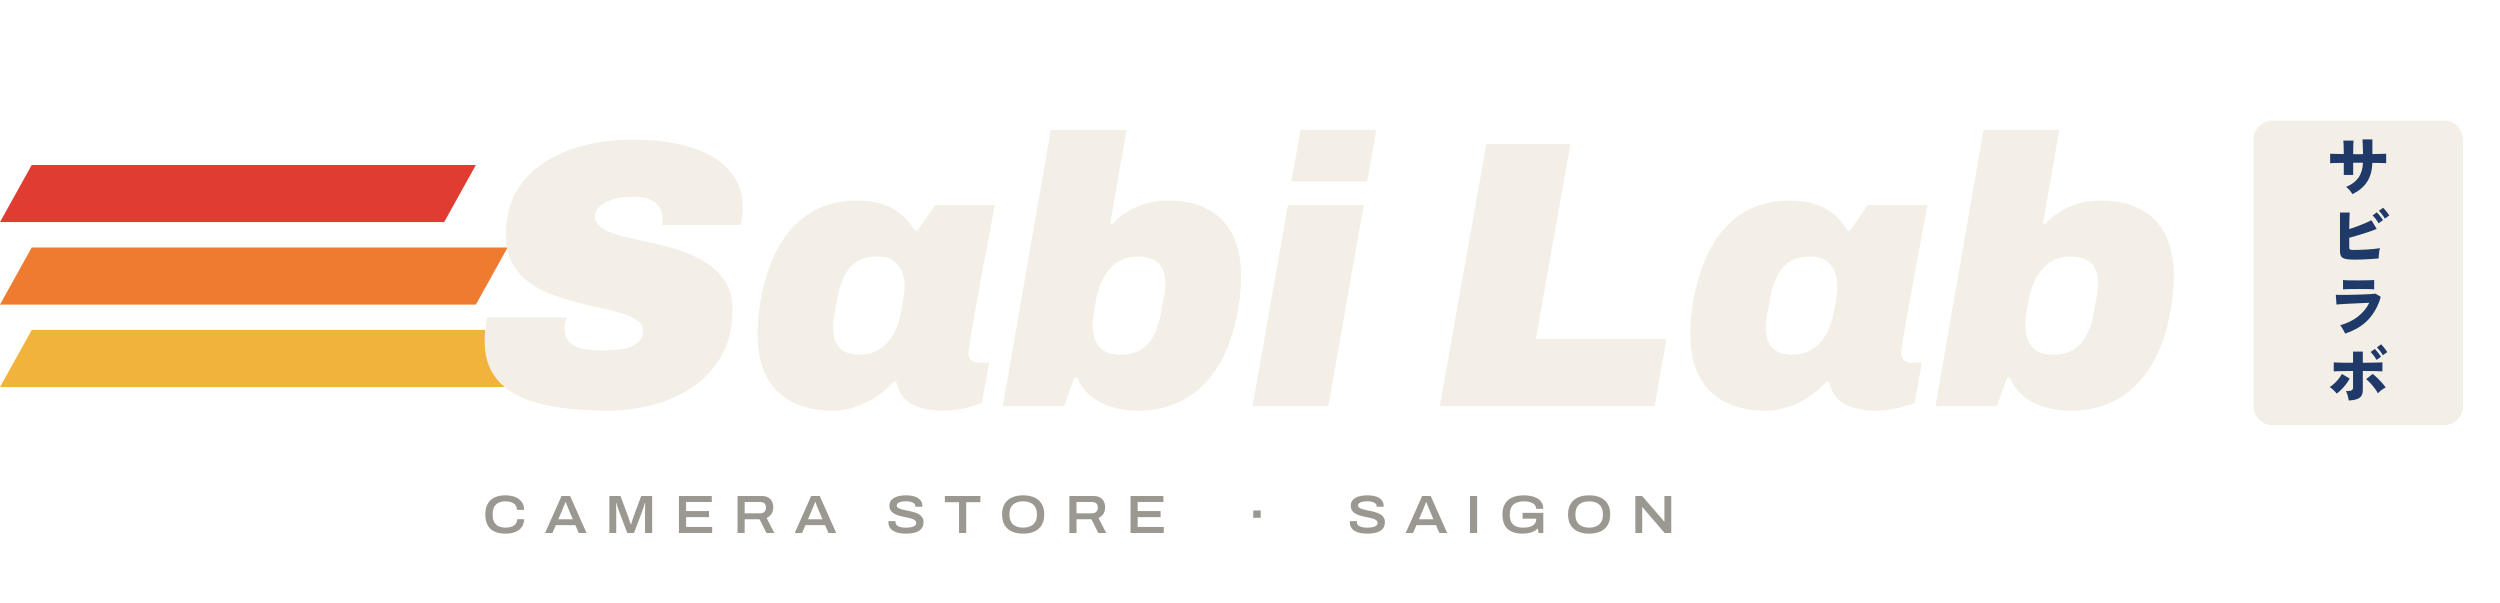
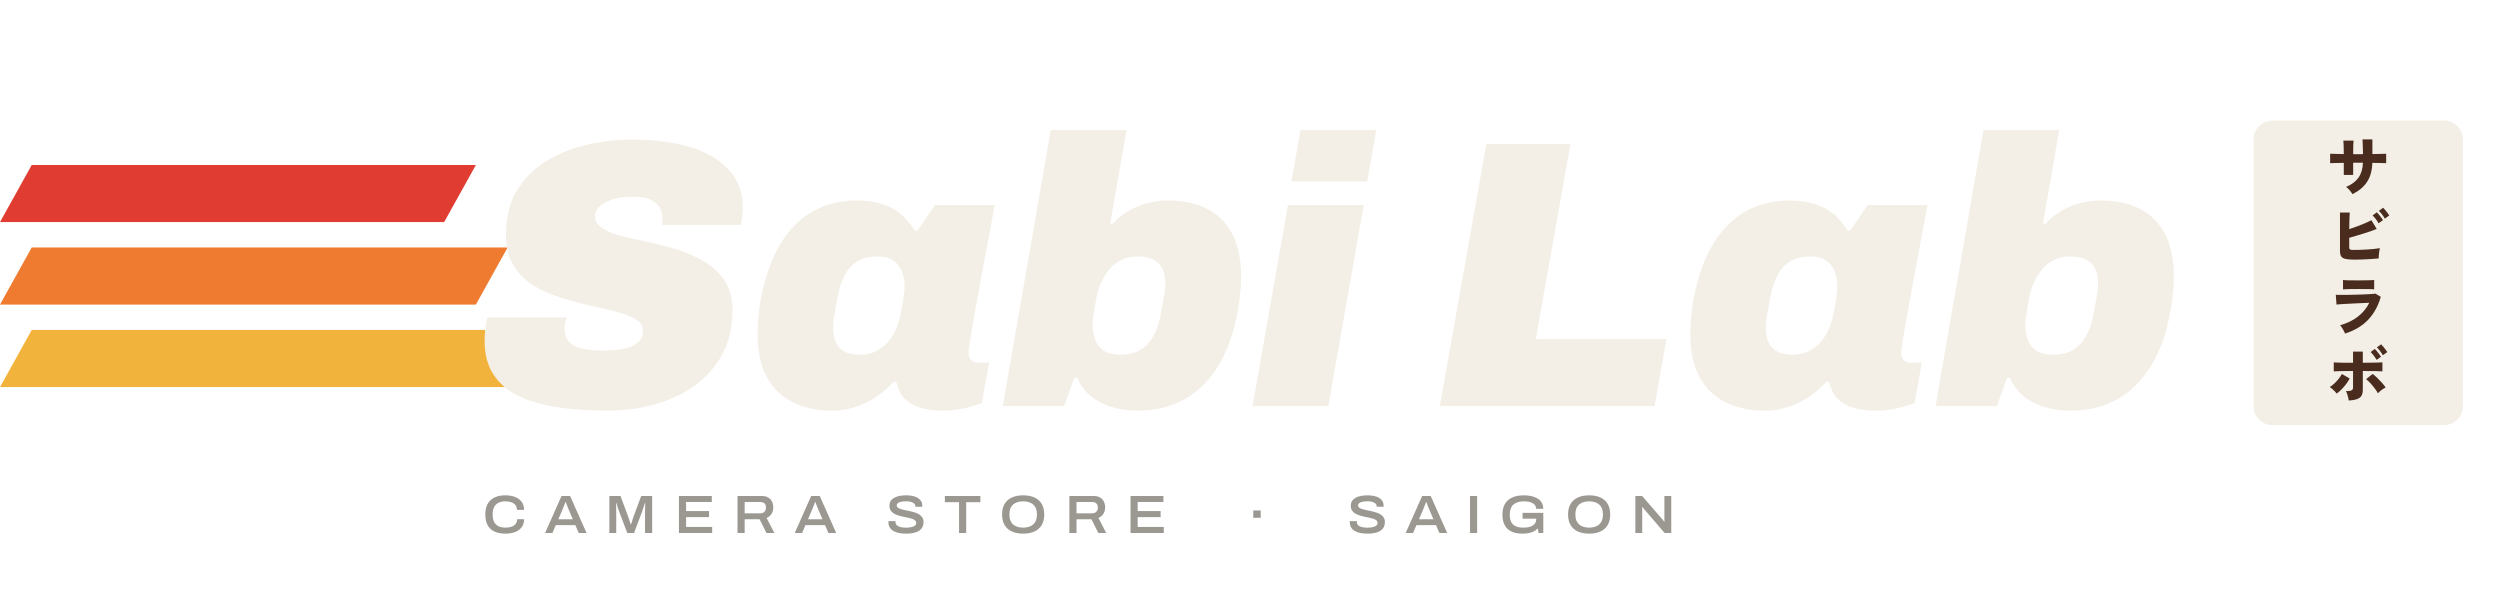
<svg xmlns="http://www.w3.org/2000/svg" viewBox="0 0 788 190">
  <polygon points="10,52 150,52 140,70 0,70" fill="#E03C31" />
  <polygon points="10,78 160,78 150,96 0,96" fill="#EE7B30" />
  <polygon points="10,104 170,104 160,122 0,122" fill="#F2B33D" />
  <path d="M191.52 129.44Q183.24 129.44 176.16 128.42Q169.08 127.4 163.86 125.0Q158.64 122.6 155.7 118.28Q152.76 113.96 152.76 107.48Q152.76 105.8 152.94 103.82Q153.12 101.84 153.6 100.04H178.68Q178.2 101.0 178.08 101.9Q177.96 102.8 177.96 103.64Q177.96 106.4 179.52 107.9Q181.08 109.4 183.84 109.94Q186.6 110.48 190.08 110.48Q191.88 110.48 194.04 110.3Q196.2 110.12 198.18 109.52Q200.16 108.92 201.42 107.66Q202.68 106.4 202.68 104.24Q202.68 102.32 201.0 101.06Q199.32 99.8 196.44 98.9Q193.56 98.0 189.96 97.22Q186.36 96.44 182.52 95.48Q178.32 94.4 174.18 92.9Q170.04 91.4 166.74 89.0Q163.44 86.6 161.46 82.94Q159.48 79.28 159.48 74.0Q159.48 65.72 162.96 60.02Q166.44 54.32 172.2 50.78Q177.96 47.24 185.04 45.62Q192.12 44.0 199.32 44.0Q206.76 44.0 213.12 45.26Q219.48 46.52 224.16 49.16Q228.84 51.8 231.48 55.82Q234.12 59.84 234.12 65.36Q234.12 66.32 234.0 67.52Q233.88 68.72 233.52 70.88H208.68Q208.8 70.04 208.8 69.62Q208.8 69.2 208.8 68.72Q208.8 65.96 206.7 63.98Q204.6 62.0 199.56 62.0Q195.6 62.0 192.9 62.9Q190.2 63.8 188.88 65.18Q187.56 66.56 187.56 68.12Q187.56 69.68 188.52 70.76Q189.48 71.84 191.28 72.74Q193.08 73.64 195.54 74.3Q198.0 74.96 201.0 75.56Q205.68 76.52 210.9 77.9Q216.12 79.28 220.68 81.68Q225.24 84.08 228.06 87.98Q230.88 91.88 230.88 97.88Q230.88 105.68 227.7 111.62Q224.52 117.56 219.0 121.52Q213.48 125.48 206.4 127.46Q199.32 129.44 191.52 129.44ZM262.44 129.44Q255.0 129.44 249.66 126.68Q244.32 123.92 241.56 118.58Q238.8 113.24 238.8 105.44Q238.8 103.16 238.98 100.58Q239.16 98.0 239.64 95.24Q241.56 84.44 245.7 77.36Q249.84 70.28 256.02 66.74Q262.2 63.2 270.0 63.2Q274.2 63.2 277.56 64.16Q280.92 65.12 283.56 67.16Q286.2 69.2 288.36 72.68H289.2L294.72 64.64H313.56L310.68 80.0Q309.96 83.84 309.18 87.98Q308.4 92.12 307.74 95.96Q307.08 99.8 306.48 103.04Q305.88 106.28 305.58 108.38Q305.28 110.48 305.28 111.08Q305.28 112.76 306.12 113.54Q306.96 114.32 308.28 114.32H311.76L309.48 127.04Q306.72 128.12 303.54 128.78Q300.36 129.44 297.36 129.44Q293.52 129.44 290.46 128.6Q287.4 127.76 285.36 125.84Q284.28 124.88 283.62 123.44Q282.96 122.0 282.48 120.32H281.64Q277.8 124.64 272.7 127.04Q267.6 129.44 262.44 129.44ZM271.08 111.8Q273.84 111.8 276.06 110.72Q278.28 109.64 279.9 107.78Q281.52 105.92 282.54 103.46Q283.56 101.0 284.04 98.24Q284.52 95.6 284.76 94.1Q285.0 92.6 285.06 91.76Q285.12 90.92 285.12 90.32Q285.12 87.56 284.22 85.4Q283.32 83.24 281.46 82.04Q279.6 80.84 276.6 80.84Q272.88 80.84 270.36 82.34Q267.84 83.84 266.34 86.6Q264.84 89.36 264.12 93.08Q263.4 96.92 263.04 98.9Q262.68 100.88 262.62 101.78Q262.56 102.68 262.56 103.28Q262.56 107.24 264.54 109.52Q266.52 111.8 271.08 111.8ZM358.68 129.44Q352.08 129.44 346.98 126.92Q341.88 124.4 339.48 119.0H338.64L335.4 128.0H316.08L331.2 41.0H355.08L349.92 70.52H350.76Q352.92 68.12 355.68 66.5Q358.44 64.88 361.62 64.04Q364.8 63.2 367.92 63.2Q375.36 63.2 380.52 65.84Q385.68 68.48 388.44 73.82Q391.2 79.16 391.2 87.2Q391.2 89.48 390.96 92.06Q390.72 94.64 390.24 97.4Q388.44 108.08 384.06 115.22Q379.68 122.36 373.26 125.9Q366.84 129.44 358.68 129.44ZM353.04 111.8Q356.88 111.8 359.4 110.3Q361.92 108.8 363.48 106.04Q365.04 103.28 365.76 99.56Q366.48 95.72 366.84 93.74Q367.2 91.76 367.26 90.86Q367.32 89.96 367.32 89.36Q367.32 86.72 366.42 84.8Q365.52 82.88 363.6 81.86Q361.68 80.84 358.56 80.84Q355.68 80.84 353.46 81.92Q351.24 83.0 349.68 84.86Q348.12 86.72 347.04 89.18Q345.96 91.64 345.48 94.4Q345.0 97.04 344.76 98.6Q344.52 100.16 344.46 100.94Q344.4 101.72 344.4 102.32Q344.4 105.08 345.24 107.24Q346.08 109.4 348.0 110.6Q349.92 111.8 353.04 111.8ZM407.04 57.2 409.92 41.0H433.8L430.92 57.2ZM394.8 128.0 405.96 64.64H429.84L418.68 128.0ZM453.84 128.0 468.48 45.44H495L484.08 106.88H525.24L521.52 128.0ZM556.44 129.44Q549 129.44 543.66 126.68Q538.32 123.92 535.56 118.58Q532.8 113.24 532.8 105.44Q532.8 103.16 532.98 100.58Q533.16 98.0 533.64 95.24Q535.56 84.44 539.7 77.36Q543.84 70.28 550.02 66.74Q556.2 63.2 564.0 63.2Q568.2 63.2 571.56 64.16Q574.92 65.12 577.56 67.16Q580.2 69.2 582.36 72.68H583.2L588.72 64.64H607.56L604.68 80.0Q603.96 83.84 603.18 87.98Q602.4 92.12 601.74 95.96Q601.08 99.8 600.48 103.04Q599.88 106.28 599.58 108.38Q599.28 110.48 599.28 111.08Q599.28 112.76 600.12 113.54Q600.96 114.32 602.28 114.32H605.76L603.48 127.04Q600.72 128.12 597.54 128.78Q594.36 129.44 591.36 129.44Q587.52 129.44 584.46 128.6Q581.4 127.76 579.36 125.84Q578.28 124.88 577.62 123.44Q576.96 122.0 576.48 120.32H575.64Q571.8 124.64 566.7 127.04Q561.6 129.44 556.44 129.44ZM565.08 111.8Q567.84 111.8 570.06 110.72Q572.28 109.64 573.9 107.78Q575.52 105.92 576.54 103.46Q577.56 101.0 578.04 98.24Q578.52 95.6 578.76 94.1Q579 92.6 579.06 91.76Q579.12 90.92 579.12 90.32Q579.12 87.56 578.22 85.4Q577.32 83.24 575.46 82.04Q573.6 80.84 570.6 80.84Q566.88 80.84 564.36 82.34Q561.84 83.84 560.34 86.6Q558.84 89.36 558.12 93.08Q557.4 96.92 557.04 98.9Q556.68 100.88 556.62 101.78Q556.56 102.68 556.56 103.28Q556.56 107.24 558.54 109.52Q560.52 111.8 565.08 111.8ZM652.68 129.44Q646.08 129.44 640.98 126.92Q635.88 124.4 633.48 119.0H632.64L629.4 128.0H610.08L625.2 41.0H649.08L643.92 70.52H644.76Q646.92 68.12 649.68 66.5Q652.44 64.88 655.62 64.04Q658.8 63.2 661.92 63.2Q669.36 63.2 674.52 65.84Q679.68 68.48 682.44 73.82Q685.2 79.16 685.2 87.2Q685.2 89.48 684.96 92.06Q684.72 94.64 684.24 97.4Q682.44 108.08 678.06 115.22Q673.68 122.36 667.26 125.9Q660.84 129.44 652.68 129.44ZM647.04 111.8Q650.88 111.8 653.4 110.3Q655.92 108.8 657.48 106.04Q659.04 103.28 659.76 99.56Q660.48 95.72 660.84 93.74Q661.2 91.76 661.26 90.86Q661.32 89.96 661.32 89.36Q661.32 86.72 660.42 84.8Q659.52 82.88 657.6 81.86Q655.68 80.84 652.56 80.84Q649.68 80.84 647.46 81.92Q645.24 83.0 643.68 84.86Q642.12 86.72 641.04 89.18Q639.96 91.64 639.48 94.4Q639.0 97.04 638.76 98.6Q638.52 100.16 638.46 100.94Q638.4 101.72 638.4 102.32Q638.4 105.08 639.24 107.24Q640.08 109.4 642.0 110.6Q643.92 111.8 647.04 111.8Z" fill="#F3EFE6" />
  <rect x="710.32" y="38" width="66" height="96" rx="6" fill="#F3EFE6" />
-   <path d="M8.2 1.2Q7.86 0.64 7.31 -0.02Q6.76 -0.68 6.18 -1.08Q8.74 -2.14 10.06 -3.96Q11.38 -5.78 11.5 -8.7H8.42V-4.86H5.46V-8.66Q4.08 -8.64 2.92 -8.62Q1.76 -8.6 1.16 -8.56V-11.54Q1.6 -11.52 2.8 -11.5Q4.0 -11.48 5.46 -11.44Q5.44 -13.12 5.42 -14.09Q5.4 -15.06 5.32 -15.68H8.54Q8.48 -15.08 8.45 -14.07Q8.42 -13.06 8.42 -11.42Q8.8 -11.4 9.17 -11.4Q9.54 -11.4 9.86 -11.4Q10.26 -11.4 10.67 -11.4Q11.08 -11.4 11.52 -11.42Q11.5 -12.62 11.46 -13.84Q11.42 -15.06 11.36 -16.06H14.48V-11.44Q15.82 -11.46 16.98 -11.49Q18.14 -11.52 18.82 -11.54V-8.56Q18.18 -8.6 17.0 -8.62Q15.82 -8.64 14.46 -8.66Q14.34 -4.98 12.77 -2.63Q11.2 -0.28 8.2 1.2Z" fill="#1F3A68" transform="translate(733.3 60)" />
-   <path d="M8.82 -0.16Q7.06 -0.16 6.06 -0.37Q5.06 -0.58 4.66 -1.16Q4.26 -1.74 4.26 -2.84V-15.0H7.34Q7.28 -14.42 7.24 -13.03Q7.2 -11.64 7.18 -9.78Q8.4 -10.18 9.69 -10.66Q10.98 -11.14 12.16 -11.64Q13.34 -12.14 14.18 -12.58L15.84 -9.84Q14.98 -9.48 13.89 -9.1Q12.8 -8.72 11.62 -8.36Q10.44 -8.0 9.3 -7.66Q8.16 -7.32 7.18 -7.04V-4.1Q7.18 -3.54 7.4 -3.38Q7.62 -3.22 8.48 -3.22Q9.34 -3.22 10.44 -3.25Q11.54 -3.28 12.71 -3.35Q13.88 -3.42 14.96 -3.53Q16.04 -3.64 16.84 -3.78Q16.72 -3.32 16.63 -2.7Q16.54 -2.08 16.5 -1.5Q16.46 -0.92 16.46 -0.54Q15.36 -0.44 14.0 -0.35Q12.64 -0.26 11.29 -0.21Q9.94 -0.16 8.82 -0.16ZM16.42 -11.62Q16.08 -12.26 15.54 -12.96Q15.0 -13.66 14.54 -14.1L15.88 -15.08Q16.14 -14.84 16.52 -14.38Q16.9 -13.92 17.26 -13.44Q17.62 -12.96 17.82 -12.62ZM18.4 -13.08Q18.06 -13.72 17.52 -14.41Q16.98 -15.1 16.52 -15.54L17.86 -16.52Q18.12 -16.28 18.5 -15.83Q18.88 -15.38 19.24 -14.9Q19.6 -14.42 19.8 -14.08Z" fill="#1F3A68" transform="translate(733.3 82)" />
-   <path d="M5.88 1.14Q5.72 0.78 5.47 0.3Q5.22 -0.18 4.92 -0.66Q4.62 -1.14 4.3 -1.48Q7.62 -2.42 9.93 -4.22Q12.24 -6.02 13.5 -8.56Q12.42 -8.52 11.14 -8.46Q9.86 -8.4 8.57 -8.34Q7.28 -8.28 6.15 -8.22Q5.02 -8.16 4.22 -8.1Q3.42 -8.04 3.16 -8.0L2.94 -11.08Q3.52 -11.06 4.47 -11.05Q5.42 -11.04 6.61 -11.06Q7.8 -11.08 9.08 -11.11Q10.36 -11.14 11.57 -11.19Q12.78 -11.24 13.8 -11.3Q14.82 -11.36 15.46 -11.44L17.12 -10.44Q15.96 -6.28 13.26 -3.34Q10.56 -0.4 5.88 1.14ZM5.22 -12.78V-15.74Q5.82 -15.66 7.08 -15.64Q8.34 -15.62 10.22 -15.62Q12.04 -15.62 13.29 -15.66Q14.54 -15.7 15.04 -15.74V-12.78Q14.52 -12.86 13.35 -12.88Q12.18 -12.9 10.22 -12.9Q9.18 -12.9 8.16 -12.89Q7.14 -12.88 6.35 -12.86Q5.56 -12.84 5.22 -12.78Z" fill="#1F3A68" transform="translate(733.3 104)" />
-   <path d="M7.02 0.24Q6.98 -0.16 6.85 -0.7Q6.72 -1.24 6.54 -1.78Q6.36 -2.32 6.14 -2.72Q7.44 -2.72 7.91 -2.97Q8.38 -3.22 8.38 -3.82V-9.06Q7.06 -9.06 5.83 -9.04Q4.6 -9.02 3.67 -9.0Q2.74 -8.98 2.3 -8.94V-11.78Q3.1 -11.7 4.64 -11.68Q6.18 -11.66 8.38 -11.66V-15.18H11.46V-11.66Q13.88 -11.66 15.42 -11.71Q16.96 -11.76 17.64 -11.78V-8.94Q16.9 -9.0 15.48 -9.03Q14.06 -9.06 11.46 -9.06V-3.18Q11.46 -2.08 11.09 -1.36Q10.72 -0.64 9.76 -0.25Q8.8 0.14 7.02 0.24ZM3.24 -1.94Q3.0 -2.26 2.61 -2.66Q2.22 -3.06 1.8 -3.43Q1.38 -3.8 1.04 -4.0Q1.8 -4.48 2.53 -5.17Q3.26 -5.86 3.87 -6.63Q4.48 -7.4 4.86 -8.12L7.32 -6.7Q6.86 -5.8 6.17 -4.9Q5.48 -4.0 4.72 -3.23Q3.96 -2.46 3.24 -1.94ZM16.22 -2.04Q15.86 -2.72 15.22 -3.57Q14.58 -4.42 13.85 -5.22Q13.12 -6.02 12.5 -6.5L14.56 -8.14Q15.26 -7.62 16.03 -6.87Q16.8 -6.12 17.51 -5.33Q18.22 -4.54 18.66 -3.88Q18.26 -3.7 17.8 -3.38Q17.34 -3.06 16.92 -2.71Q16.5 -2.36 16.22 -2.04ZM15.8 -12.56Q15.44 -13.2 14.91 -13.9Q14.38 -14.6 13.92 -15.04L15.24 -16.02Q15.5 -15.78 15.88 -15.32Q16.26 -14.86 16.63 -14.38Q17.0 -13.9 17.2 -13.56ZM17.78 -14.02Q17.42 -14.66 16.89 -15.36Q16.36 -16.06 15.9 -16.5L17.22 -17.48Q17.48 -17.24 17.86 -16.78Q18.24 -16.32 18.61 -15.84Q18.98 -15.36 19.18 -15.02Z" fill="#1F3A68" transform="translate(733.3 126)" />
+   <path d="M8.2 1.2Q7.86 0.64 7.31 -0.02Q6.76 -0.68 6.18 -1.08Q8.74 -2.14 10.06 -3.96Q11.38 -5.78 11.5 -8.7H8.42V-4.86H5.46V-8.66Q4.08 -8.64 2.92 -8.62Q1.76 -8.6 1.16 -8.56V-11.54Q1.6 -11.52 2.8 -11.5Q4.0 -11.48 5.46 -11.44Q5.44 -13.12 5.42 -14.09Q5.4 -15.06 5.32 -15.68H8.54Q8.48 -15.08 8.45 -14.07Q8.42 -13.06 8.42 -11.42Q8.8 -11.4 9.17 -11.4Q9.54 -11.4 9.86 -11.4Q10.26 -11.4 10.67 -11.4Q11.08 -11.4 11.52 -11.42Q11.5 -12.62 11.46 -13.84Q11.42 -15.06 11.36 -16.06H14.48V-11.44Q15.82 -11.46 16.98 -11.49Q18.14 -11.52 18.82 -11.54V-8.56Q18.18 -8.6 17.0 -8.62Q15.82 -8.64 14.46 -8.66Q14.34 -4.98 12.77 -2.63Q11.2 -0.28 8.2 1.2Z" fill="#4A2C1F" transform="translate(733.3 60)" />
+   <path d="M8.82 -0.16Q7.06 -0.16 6.06 -0.37Q5.06 -0.58 4.66 -1.16Q4.26 -1.74 4.26 -2.84V-15.0H7.34Q7.28 -14.42 7.24 -13.03Q7.2 -11.64 7.18 -9.78Q8.4 -10.18 9.69 -10.66Q10.98 -11.14 12.16 -11.64Q13.34 -12.14 14.18 -12.58L15.84 -9.84Q14.98 -9.48 13.89 -9.1Q12.8 -8.72 11.62 -8.36Q10.44 -8.0 9.3 -7.66Q8.16 -7.32 7.18 -7.04V-4.1Q7.18 -3.54 7.4 -3.38Q7.62 -3.22 8.48 -3.22Q9.34 -3.22 10.44 -3.25Q11.54 -3.28 12.71 -3.35Q13.88 -3.42 14.96 -3.53Q16.04 -3.64 16.84 -3.78Q16.72 -3.32 16.63 -2.7Q16.54 -2.08 16.5 -1.5Q16.46 -0.92 16.46 -0.54Q15.36 -0.44 14.0 -0.35Q12.64 -0.26 11.29 -0.21Q9.94 -0.16 8.82 -0.16ZM16.42 -11.62Q16.08 -12.26 15.54 -12.96Q15.0 -13.66 14.54 -14.1L15.88 -15.08Q16.14 -14.84 16.52 -14.38Q16.9 -13.92 17.26 -13.44Q17.62 -12.96 17.82 -12.62ZM18.4 -13.08Q18.06 -13.72 17.52 -14.41Q16.98 -15.1 16.52 -15.54L17.86 -16.52Q18.12 -16.28 18.5 -15.83Q18.88 -15.38 19.24 -14.9Q19.6 -14.42 19.8 -14.08Z" fill="#4A2C1F" transform="translate(733.3 82)" />
+   <path d="M5.88 1.14Q5.72 0.78 5.47 0.3Q5.22 -0.18 4.92 -0.66Q4.62 -1.14 4.3 -1.48Q7.62 -2.42 9.93 -4.22Q12.24 -6.02 13.5 -8.56Q12.42 -8.52 11.14 -8.46Q9.86 -8.4 8.57 -8.34Q7.28 -8.28 6.15 -8.22Q5.02 -8.16 4.22 -8.1Q3.42 -8.04 3.16 -8.0L2.94 -11.08Q3.52 -11.06 4.47 -11.05Q5.42 -11.04 6.61 -11.06Q7.8 -11.08 9.08 -11.11Q10.36 -11.14 11.57 -11.19Q12.78 -11.24 13.8 -11.3Q14.82 -11.36 15.46 -11.44L17.12 -10.44Q15.96 -6.28 13.26 -3.34Q10.56 -0.4 5.88 1.14ZM5.22 -12.78V-15.74Q5.82 -15.66 7.08 -15.64Q8.34 -15.62 10.22 -15.62Q12.04 -15.62 13.29 -15.66Q14.54 -15.7 15.04 -15.74V-12.78Q14.52 -12.86 13.35 -12.88Q12.18 -12.9 10.22 -12.9Q9.18 -12.9 8.16 -12.89Q7.14 -12.88 6.35 -12.86Q5.56 -12.84 5.22 -12.78Z" fill="#4A2C1F" transform="translate(733.3 104)" />
+   <path d="M7.02 0.24Q6.98 -0.16 6.85 -0.7Q6.72 -1.24 6.54 -1.78Q6.36 -2.32 6.14 -2.72Q7.44 -2.72 7.91 -2.97Q8.38 -3.22 8.38 -3.82V-9.06Q7.06 -9.06 5.83 -9.04Q4.6 -9.02 3.67 -9.0Q2.74 -8.98 2.3 -8.94V-11.78Q3.1 -11.7 4.64 -11.68Q6.18 -11.66 8.38 -11.66V-15.18H11.46V-11.66Q13.88 -11.66 15.42 -11.71Q16.96 -11.76 17.64 -11.78V-8.94Q16.9 -9.0 15.48 -9.03Q14.06 -9.06 11.46 -9.06V-3.18Q11.46 -2.08 11.09 -1.36Q10.72 -0.64 9.76 -0.25Q8.8 0.14 7.02 0.24ZM3.24 -1.94Q3.0 -2.26 2.61 -2.66Q2.22 -3.06 1.8 -3.43Q1.38 -3.8 1.04 -4.0Q1.8 -4.48 2.53 -5.17Q3.26 -5.86 3.87 -6.63Q4.48 -7.4 4.86 -8.12L7.32 -6.7Q6.86 -5.8 6.17 -4.9Q5.48 -4.0 4.72 -3.23Q3.96 -2.46 3.24 -1.94ZM16.22 -2.04Q15.86 -2.72 15.22 -3.57Q14.58 -4.42 13.85 -5.22Q13.12 -6.02 12.5 -6.5L14.56 -8.14Q15.26 -7.62 16.03 -6.87Q16.8 -6.12 17.51 -5.33Q18.22 -4.54 18.66 -3.88Q18.26 -3.7 17.8 -3.38Q17.34 -3.06 16.92 -2.71Q16.5 -2.36 16.22 -2.04ZM15.8 -12.56Q15.44 -13.2 14.91 -13.9Q14.38 -14.6 13.92 -15.04L15.24 -16.02Q15.5 -15.78 15.88 -15.32Q16.26 -14.86 16.63 -14.38Q17.0 -13.9 17.2 -13.56ZM17.78 -14.02Q17.42 -14.66 16.89 -15.36Q16.36 -16.06 15.9 -16.5L17.22 -17.48Q17.48 -17.24 17.86 -16.78Q18.24 -16.32 18.61 -15.84Q18.98 -15.36 19.18 -15.02Z" fill="#4A2C1F" transform="translate(733.3 126)" />
  <path d="M159.328 168.204Q157.273 168.204 155.854 167.543Q154.434 166.883 153.705 165.54Q152.976 164.197 152.976 162.162Q152.976 159.179 154.629 157.653Q156.282 156.127 159.319 156.127Q161.02 156.127 162.344 156.646Q163.668 157.166 164.426 158.182Q165.184 159.198 165.184 160.708H162.933Q162.933 159.819 162.475 159.223Q162.018 158.627 161.204 158.324Q160.39 158.022 159.31 158.022Q158.036 158.022 157.134 158.471Q156.232 158.92 155.761 159.796Q155.29 160.673 155.29 161.963V162.36Q155.29 163.667 155.762 164.545Q156.234 165.423 157.136 165.866Q158.039 166.309 159.324 166.309Q160.449 166.309 161.273 166.013Q162.097 165.717 162.55 165.121Q163.004 164.525 163.004 163.646H165.192Q165.192 165.143 164.44 166.159Q163.687 167.175 162.366 167.69Q161.045 168.204 159.328 168.204ZM171.807 168.0 176.991 156.331H179.691L184.882 168.0H182.426L181.36 165.529H175.188L174.122 168.0ZM175.995 163.664H180.544L179.218 160.533Q179.141 160.355 179.015 160.046Q178.889 159.736 178.757 159.389Q178.624 159.042 178.507 158.735Q178.389 158.428 178.33 158.272H178.217Q178.089 158.614 177.916 159.057Q177.744 159.501 177.585 159.903Q177.425 160.305 177.322 160.541ZM192.074 168.0V156.331H195.581L197.995 162.839Q198.105 163.14 198.251 163.579Q198.397 164.018 198.545 164.461Q198.692 164.904 198.798 165.252H198.923Q199.014 164.941 199.146 164.516Q199.278 164.091 199.423 163.645Q199.568 163.2 199.692 162.848L202.106 156.331H205.562V168.0H203.312V161.366Q203.312 160.846 203.325 160.282Q203.337 159.718 203.357 159.26Q203.377 158.801 203.384 158.609H203.25Q203.188 158.817 203.054 159.238Q202.92 159.66 202.778 160.119Q202.636 160.579 202.517 160.92L199.841 168.0H197.715L195.032 160.928Q194.906 160.587 194.771 160.167Q194.637 159.746 194.519 159.329Q194.4 158.912 194.307 158.609H194.173Q194.189 158.943 194.201 159.429Q194.213 159.914 194.225 160.422Q194.237 160.931 194.237 161.366V168.0ZM214.004 168.0V156.331H224.359V158.234H216.253V161.094H223.486V162.997H216.253V166.097H224.478V168.0ZM232.466 168.0V156.331H240.046Q241.296 156.331 242.109 156.797Q242.922 157.263 243.329 158.075Q243.735 158.886 243.735 159.931Q243.735 161.033 243.205 161.922Q242.676 162.81 241.631 163.268L244.086 168.0H241.59L239.417 163.673H234.715V168.0ZM234.715 161.793H239.646Q240.504 161.793 240.972 161.291Q241.44 160.788 241.44 159.952Q241.44 159.404 241.235 159.021Q241.03 158.638 240.631 158.436Q240.231 158.234 239.646 158.234H234.715ZM250.5 168.0 255.684 156.331H258.384L263.575 168.0H261.119L260.053 165.529H253.881L252.815 168.0ZM254.688 163.664H259.237L257.911 160.533Q257.834 160.355 257.708 160.046Q257.582 159.736 257.45 159.389Q257.317 159.042 257.2 158.735Q257.082 158.428 257.023 158.272H256.91Q256.782 158.614 256.609 159.057Q256.437 159.501 256.278 159.903Q256.118 160.305 256.015 160.541ZM285.596 168.204Q284.466 168.204 283.455 168.02Q282.445 167.836 281.675 167.408Q280.906 166.98 280.469 166.277Q280.032 165.573 280.032 164.533Q280.032 164.46 280.036 164.382Q280.04 164.305 280.049 164.259H282.293Q282.284 164.313 282.276 164.41Q282.267 164.507 282.267 164.605Q282.267 165.173 282.671 165.556Q283.075 165.94 283.827 166.132Q284.579 166.324 285.588 166.324Q286.112 166.324 286.589 166.268Q287.067 166.212 287.468 166.101Q287.87 165.989 288.17 165.813Q288.47 165.637 288.633 165.394Q288.797 165.15 288.797 164.838Q288.797 164.347 288.443 164.037Q288.088 163.728 287.486 163.523Q286.883 163.318 286.128 163.164Q285.372 163.01 284.569 162.844Q283.767 162.677 283.011 162.425Q282.255 162.174 281.653 161.796Q281.051 161.418 280.696 160.83Q280.342 160.242 280.342 159.398Q280.342 158.604 280.7 157.992Q281.057 157.38 281.744 156.965Q282.432 156.549 283.408 156.338Q284.384 156.127 285.622 156.127Q286.816 156.127 287.762 156.345Q288.707 156.563 289.367 156.991Q290.027 157.42 290.371 158.042Q290.716 158.664 290.716 159.473V159.714H288.504V159.501Q288.504 159.048 288.145 158.717Q287.786 158.386 287.153 158.196Q286.521 158.007 285.692 158.007Q284.664 158.007 283.987 158.166Q283.309 158.325 282.973 158.615Q282.638 158.905 282.638 159.297Q282.638 159.728 282.992 160.007Q283.347 160.286 283.95 160.469Q284.552 160.653 285.308 160.802Q286.064 160.951 286.866 161.126Q287.668 161.301 288.424 161.545Q289.179 161.79 289.782 162.178Q290.385 162.565 290.739 163.144Q291.094 163.723 291.094 164.553Q291.094 165.876 290.392 166.681Q289.69 167.487 288.45 167.845Q287.21 168.204 285.596 168.204ZM302.291 168.0V158.293H297.826V156.331H309.015V158.293H304.54V168.0ZM322.494 168.204Q320.442 168.204 318.948 167.525Q317.454 166.846 316.653 165.499Q315.853 164.152 315.853 162.165Q315.853 160.161 316.653 158.823Q317.454 157.485 318.948 156.806Q320.442 156.127 322.494 156.127Q324.565 156.127 326.053 156.806Q327.541 157.485 328.342 158.823Q329.143 160.161 329.143 162.165Q329.143 164.152 328.342 165.499Q327.541 166.846 326.053 167.525Q324.565 168.204 322.494 168.204ZM322.498 166.309Q323.484 166.309 324.279 166.06Q325.074 165.811 325.645 165.318Q326.216 164.826 326.526 164.083Q326.836 163.34 326.836 162.355V161.976Q326.836 160.985 326.526 160.241Q326.216 159.497 325.645 159.005Q325.074 158.513 324.279 158.267Q323.484 158.022 322.498 158.022Q321.512 158.022 320.717 158.267Q319.922 158.513 319.35 159.005Q318.779 159.497 318.477 160.241Q318.174 160.985 318.174 161.976V162.355Q318.174 163.34 318.477 164.083Q318.779 164.826 319.35 165.318Q319.922 165.811 320.717 166.06Q321.512 166.309 322.498 166.309ZM337.067 168.0V156.331H344.647Q345.897 156.331 346.71 156.797Q347.523 157.263 347.93 158.075Q348.336 158.886 348.336 159.931Q348.336 161.033 347.806 161.922Q347.277 162.81 346.232 163.268L348.687 168.0H346.191L344.018 163.673H339.316V168.0ZM339.316 161.793H344.247Q345.105 161.793 345.573 161.291Q346.041 160.788 346.041 159.952Q346.041 159.404 345.836 159.021Q345.631 158.638 345.232 158.436Q344.832 158.234 344.247 158.234H339.316ZM356.345 168.0V156.331H366.7V158.234H358.594V161.094H365.827V162.997H358.594V166.097H366.819V168.0ZM395.029 163.21V160.904H397.38V163.21ZM431.014 168.204Q429.884 168.204 428.873 168.02Q427.863 167.836 427.093 167.408Q426.324 166.98 425.887 166.277Q425.45 165.573 425.45 164.533Q425.45 164.46 425.454 164.382Q425.458 164.305 425.467 164.259H427.711Q427.702 164.313 427.694 164.41Q427.685 164.507 427.685 164.605Q427.685 165.173 428.089 165.556Q428.493 165.94 429.245 166.132Q429.997 166.324 431.006 166.324Q431.53 166.324 432.007 166.268Q432.485 166.212 432.886 166.101Q433.288 165.989 433.588 165.813Q433.888 165.637 434.051 165.394Q434.215 165.15 434.215 164.838Q434.215 164.347 433.861 164.037Q433.506 163.728 432.904 163.523Q432.301 163.318 431.546 163.164Q430.79 163.01 429.987 162.844Q429.185 162.677 428.429 162.425Q427.673 162.174 427.071 161.796Q426.469 161.418 426.114 160.83Q425.76 160.242 425.76 159.398Q425.76 158.604 426.118 157.992Q426.475 157.38 427.162 156.965Q427.85 156.549 428.826 156.338Q429.802 156.127 431.04 156.127Q432.234 156.127 433.18 156.345Q434.125 156.563 434.785 156.991Q435.445 157.42 435.789 158.042Q436.134 158.664 436.134 159.473V159.714H433.922V159.501Q433.922 159.048 433.563 158.717Q433.204 158.386 432.571 158.196Q431.939 158.007 431.11 158.007Q430.082 158.007 429.405 158.166Q428.727 158.325 428.391 158.615Q428.056 158.905 428.056 159.297Q428.056 159.728 428.41 160.007Q428.765 160.286 429.368 160.469Q429.97 160.653 430.726 160.802Q431.482 160.951 432.284 161.126Q433.086 161.301 433.842 161.545Q434.597 161.79 435.2 162.178Q435.803 162.565 436.157 163.144Q436.512 163.723 436.512 164.553Q436.512 165.876 435.81 166.681Q435.108 167.487 433.868 167.845Q432.628 168.204 431.014 168.204ZM443.076 168.0 448.26 156.331H450.96L456.151 168.0H453.695L452.629 165.529H446.457L445.391 168.0ZM447.264 163.664H451.813L450.487 160.533Q450.41 160.355 450.284 160.046Q450.158 159.736 450.026 159.389Q449.893 159.042 449.776 158.735Q449.658 158.428 449.599 158.272H449.486Q449.358 158.614 449.185 159.057Q449.013 159.501 448.854 159.903Q448.694 160.305 448.591 160.541ZM463.343 168.0V156.331H465.592V168.0ZM479.937 168.204Q476.821 168.204 475.198 166.727Q473.574 165.25 473.574 162.169Q473.574 160.151 474.37 158.808Q475.165 157.465 476.674 156.796Q478.182 156.127 480.296 156.127Q481.63 156.127 482.751 156.385Q483.872 156.643 484.702 157.169Q485.531 157.694 485.985 158.491Q486.439 159.288 486.439 160.375H484.189Q484.189 159.748 483.881 159.297Q483.573 158.846 483.038 158.564Q482.502 158.281 481.817 158.152Q481.132 158.022 480.371 158.022Q479.348 158.022 478.517 158.255Q477.687 158.488 477.099 158.976Q476.511 159.463 476.2 160.209Q475.889 160.956 475.889 161.974V162.355Q475.889 163.755 476.388 164.627Q476.887 165.499 477.835 165.904Q478.782 166.309 480.11 166.309Q481.466 166.309 482.377 165.994Q483.287 165.678 483.754 165.076Q484.22 164.473 484.22 163.626V163.479H479.918V161.651H486.448V168.0H484.935L484.714 166.556Q484.155 167.132 483.426 167.496Q482.696 167.861 481.822 168.032Q480.948 168.204 479.937 168.204ZM500.892 168.204Q498.84 168.204 497.346 167.525Q495.852 166.846 495.051 165.499Q494.251 164.152 494.251 162.165Q494.251 160.161 495.051 158.823Q495.852 157.485 497.346 156.806Q498.84 156.127 500.892 156.127Q502.963 156.127 504.451 156.806Q505.939 157.485 506.74 158.823Q507.541 160.161 507.541 162.165Q507.541 164.152 506.74 165.499Q505.939 166.846 504.451 167.525Q502.963 168.204 500.892 168.204ZM500.896 166.309Q501.882 166.309 502.677 166.06Q503.472 165.811 504.043 165.318Q504.614 164.826 504.924 164.083Q505.234 163.34 505.234 162.355V161.976Q505.234 160.985 504.924 160.241Q504.614 159.497 504.043 159.005Q503.472 158.513 502.677 158.267Q501.882 158.022 500.896 158.022Q499.91 158.022 499.115 158.267Q498.32 158.513 497.748 159.005Q497.177 159.497 496.875 160.241Q496.572 160.985 496.572 161.976V162.355Q496.572 163.34 496.875 164.083Q497.177 164.826 497.748 165.318Q498.32 165.811 499.115 166.06Q499.91 166.309 500.896 166.309ZM515.465 168.0V156.331H517.604L523.43 163.075Q523.579 163.217 523.784 163.463Q523.989 163.708 524.198 163.956Q524.407 164.204 524.538 164.387H524.646Q524.639 164.086 524.628 163.714Q524.617 163.343 524.617 163.058V156.331H526.782V168.0H524.69L518.837 161.187Q518.554 160.876 518.223 160.468Q517.893 160.06 517.708 159.839H517.608Q517.615 160.071 517.623 160.458Q517.63 160.845 517.63 161.298V168.0Z" fill="#9A9890" />
</svg>
